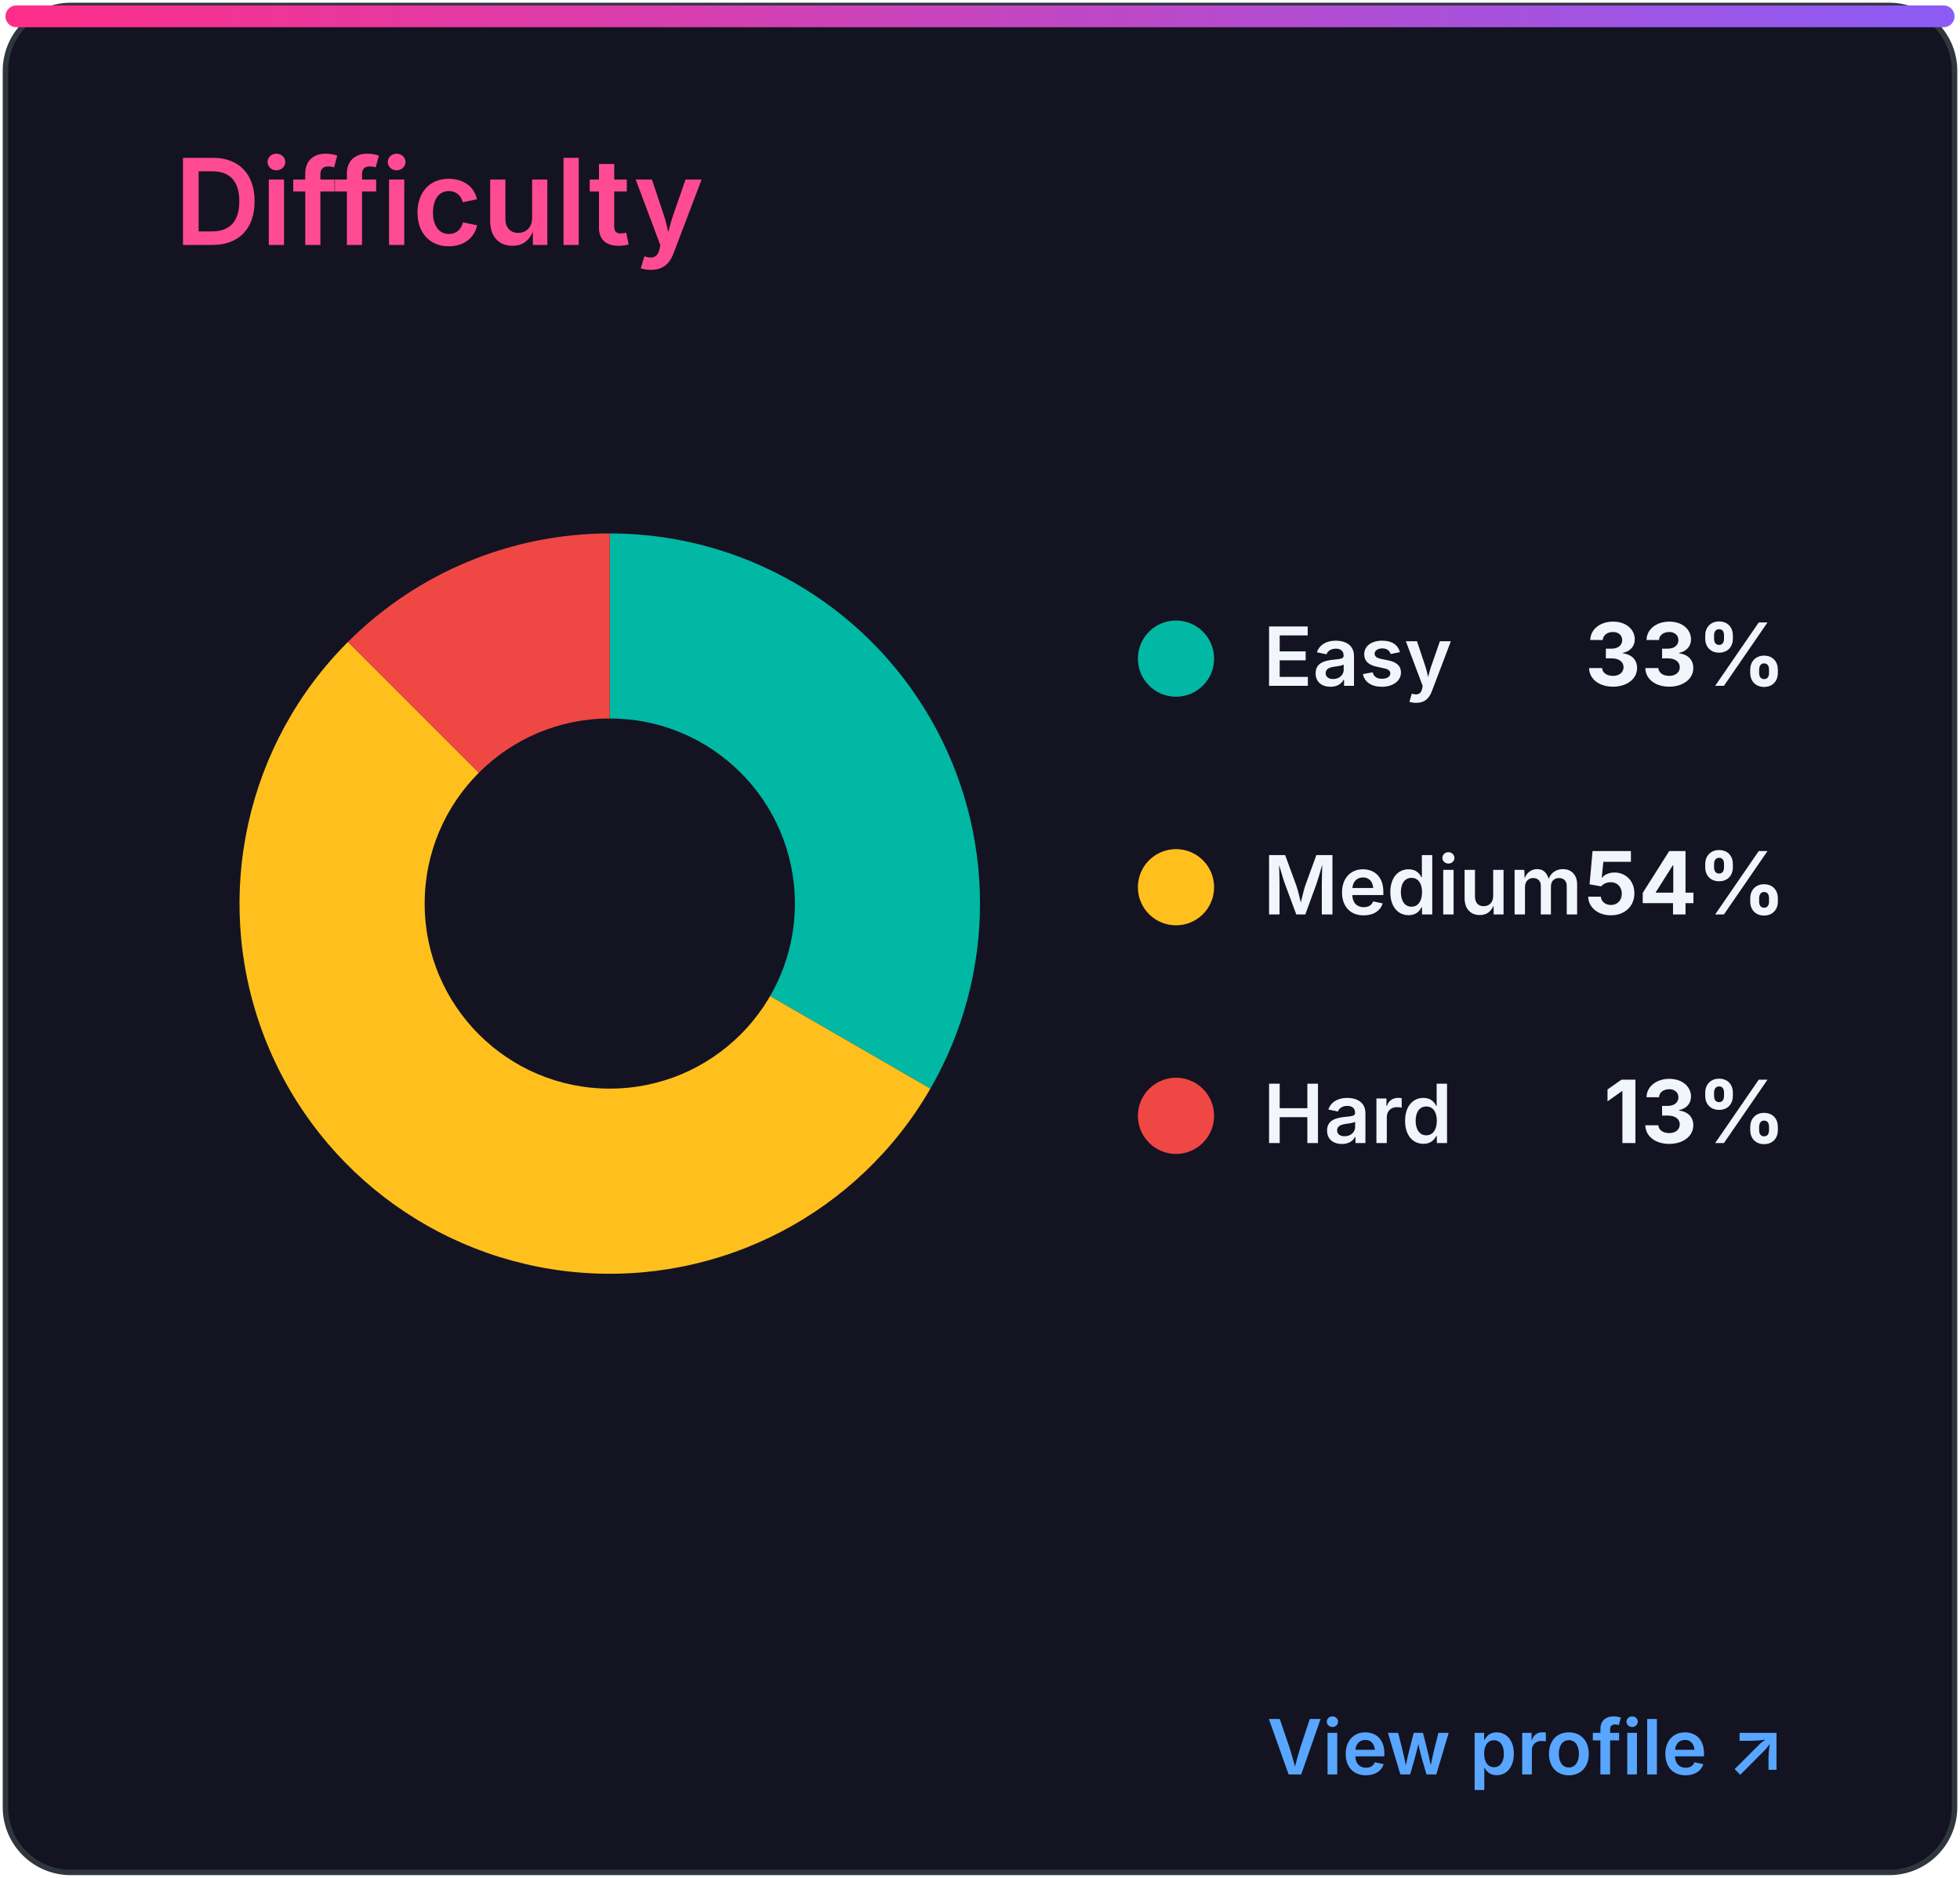
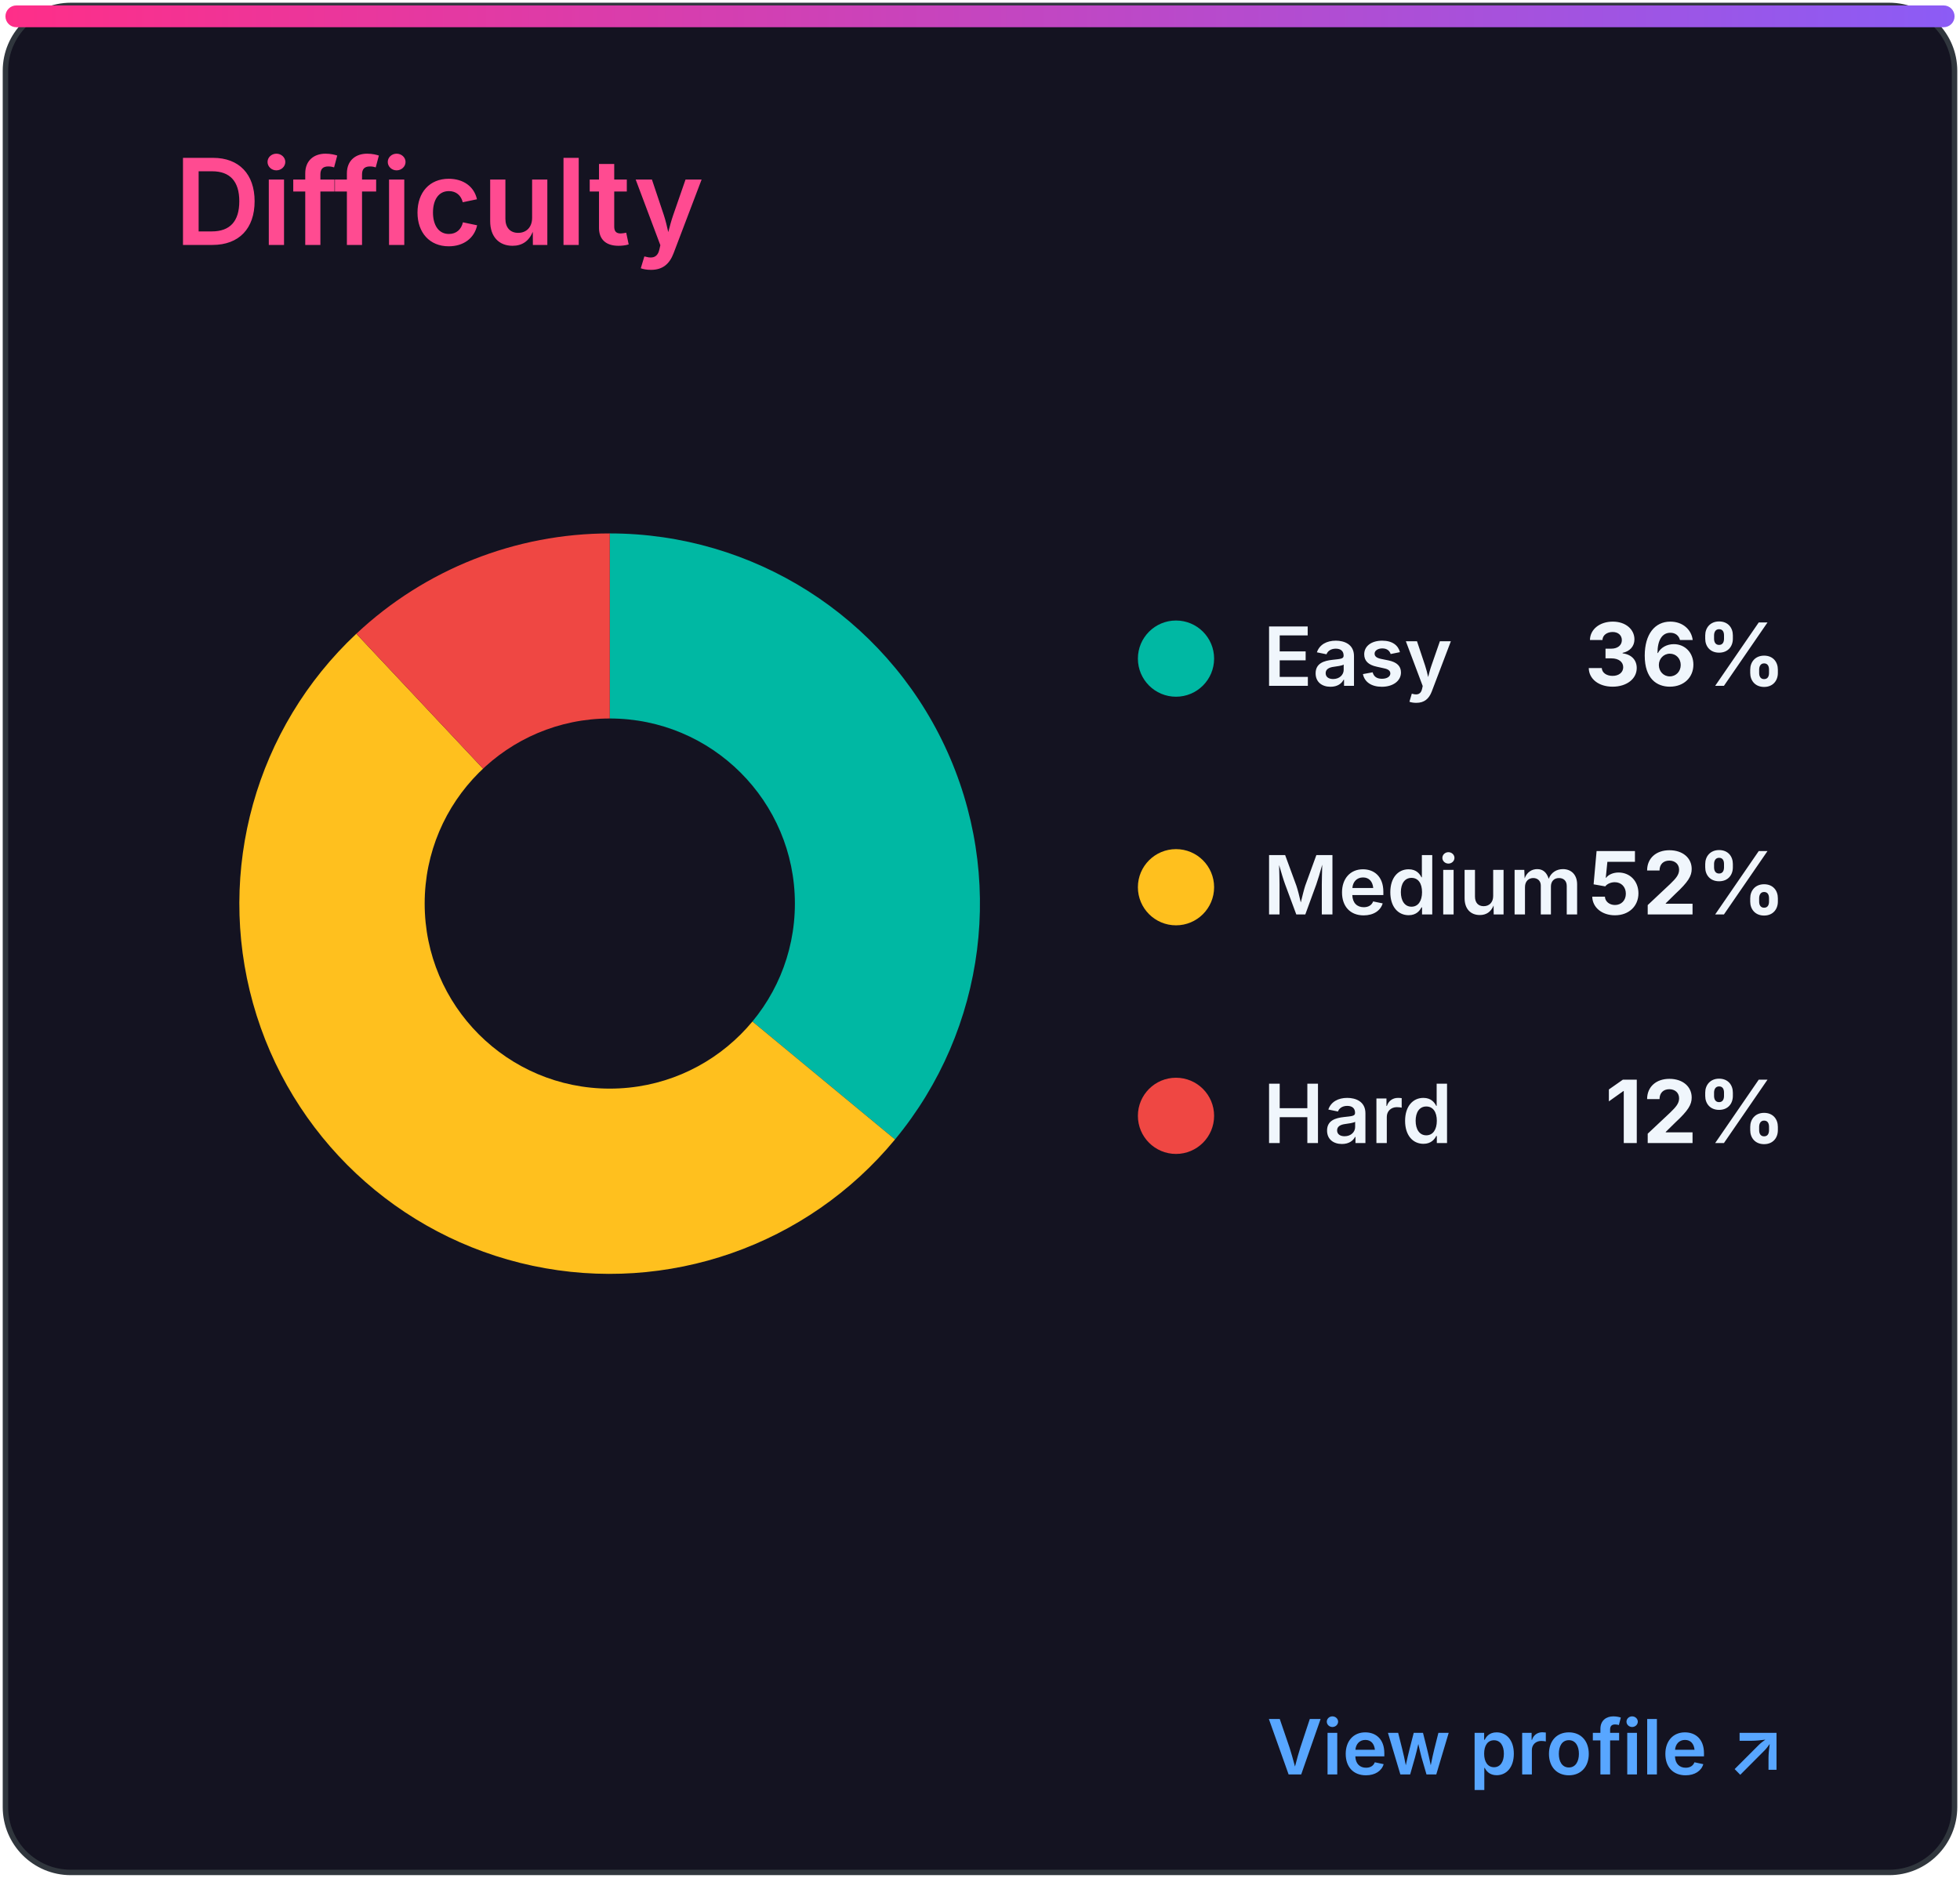
<svg xmlns="http://www.w3.org/2000/svg" width="360" height="345" viewBox="0 0 360 345" role="img" aria-labelledby="title desc">
  <defs>
    <linearGradient id="accent" x1="0" x2="1">
      <stop stop-color="#ff2e88" />
      <stop offset="1" stop-color="#8b5cf6" />
    </linearGradient>
    <clipPath id="bar">
      <rect x="32" y="82" width="296" height="8" rx="4" />
    </clipPath>
    <style>
.heading{font:600 22px -apple-system,BlinkMacSystemFont,'Segoe UI',sans-serif;fill:#ff4b91}
.eyebrow{font:600 10px -apple-system,BlinkMacSystemFont,'Segoe UI',sans-serif;letter-spacing:1.2px;fill:#8b949e}
.total{font:700 52px -apple-system,BlinkMacSystemFont,'Segoe UI',sans-serif;fill:#f0f6fc}
.metric{font:600 15px -apple-system,BlinkMacSystemFont,'Segoe UI',sans-serif;fill:#f0f6fc}
.count{font:700 16px -apple-system,BlinkMacSystemFont,'Segoe UI',sans-serif;fill:#f0f6fc}
.muted{font:500 13px -apple-system,BlinkMacSystemFont,'Segoe UI',sans-serif;fill:#8b949e}
.language{font:700 31px -apple-system,BlinkMacSystemFont,'Segoe UI',sans-serif;fill:#f0f6fc}
.link{font:600 14px -apple-system,BlinkMacSystemFont,'Segoe UI',sans-serif;fill:#58a6ff}
</style>
  </defs>
  <rect x="1" y="1" width="358" height="343" rx="12" fill="#141321" stroke="#30363d" />
  <rect x="1" y="1" width="358" height="4" rx="2" fill="url(#accent)" />
  <text x="32" y="45" class="heading">Difficulty</text>
-   <path d="M 112 166 L 112.00 98.00 A 68 68 0 0 1 170.89 200.00 Z" fill="#00b8a3" />
-   <path d="M 112 166 L 170.89 200.00 A 68 68 0 1 1 63.92 117.92 Z" fill="#ffc01e" />
-   <path d="M 112 166 L 63.92 117.92 A 68 68 0 0 1 112.00 98.00 Z" fill="#ef4743" />
+   <path d="M 112 166 L 112.00 98.00 A 68 68 0 0 1 164.39 209.34 Z" fill="#00b8a3" />
+   <path d="M 112 166 L 164.39 209.34 A 68 68 0 1 1 65.45 116.43 Z" fill="#ffc01e" />
+   <path d="M 112 166 L 65.45 116.43 A 68 68 0 0 1 112.00 98.00 Z" fill="#ef4743" />
  <circle cx="112" cy="166" r="34" fill="#141321" />
  <circle cx="216" cy="121" r="7" fill="#00b8a3" />
  <text x="232" y="126" class="metric">Easy</text>
-   <text x="328" y="126" class="count" text-anchor="end">33%</text>
+   <text x="328" y="126" class="count" text-anchor="end">36%</text>
  <circle cx="216" cy="163" r="7" fill="#ffc01e" />
  <text x="232" y="168" class="metric">Medium</text>
-   <text x="328" y="168" class="count" text-anchor="end">54%</text>
+   <text x="328" y="168" class="count" text-anchor="end">52%</text>
  <circle cx="216" cy="205" r="7" fill="#ef4743" />
  <text x="232" y="210" class="metric">Hard</text>
-   <text x="328" y="210" class="count" text-anchor="end">13%</text>
+   <text x="328" y="210" class="count" text-anchor="end">12%</text>
  <text x="328" y="326" class="link" text-anchor="end">View profile ↗</text>
</svg>
